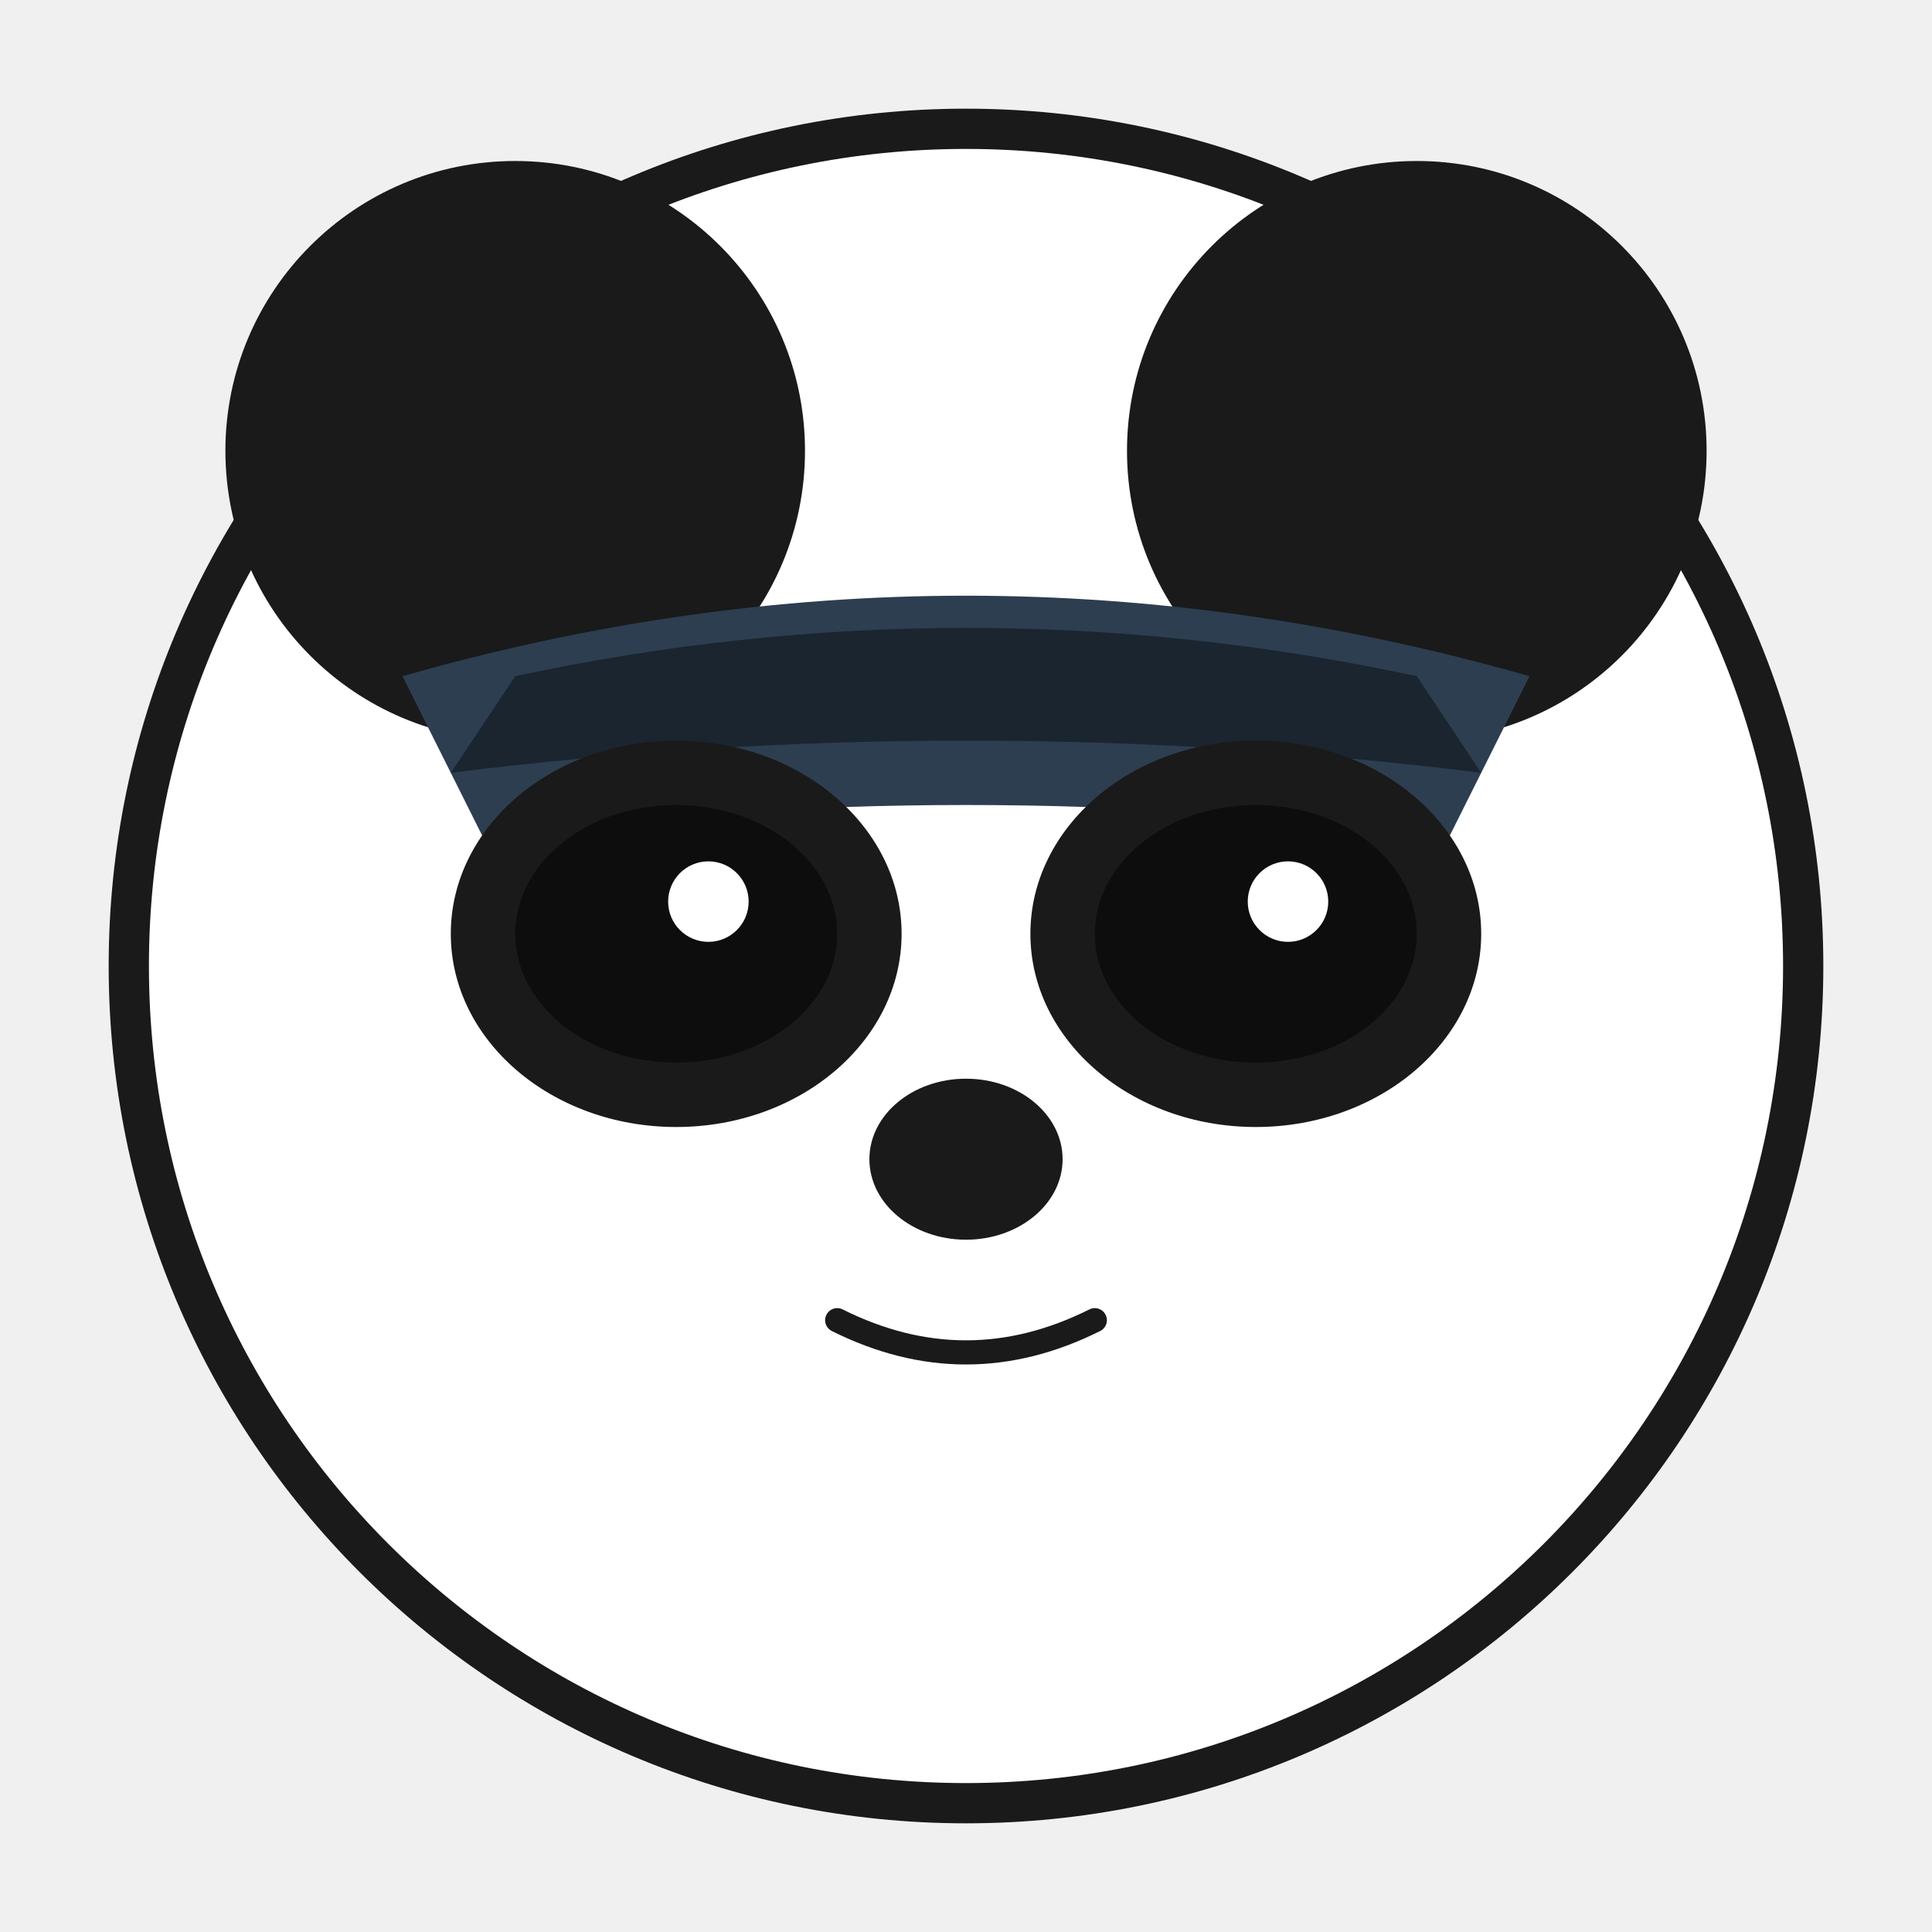
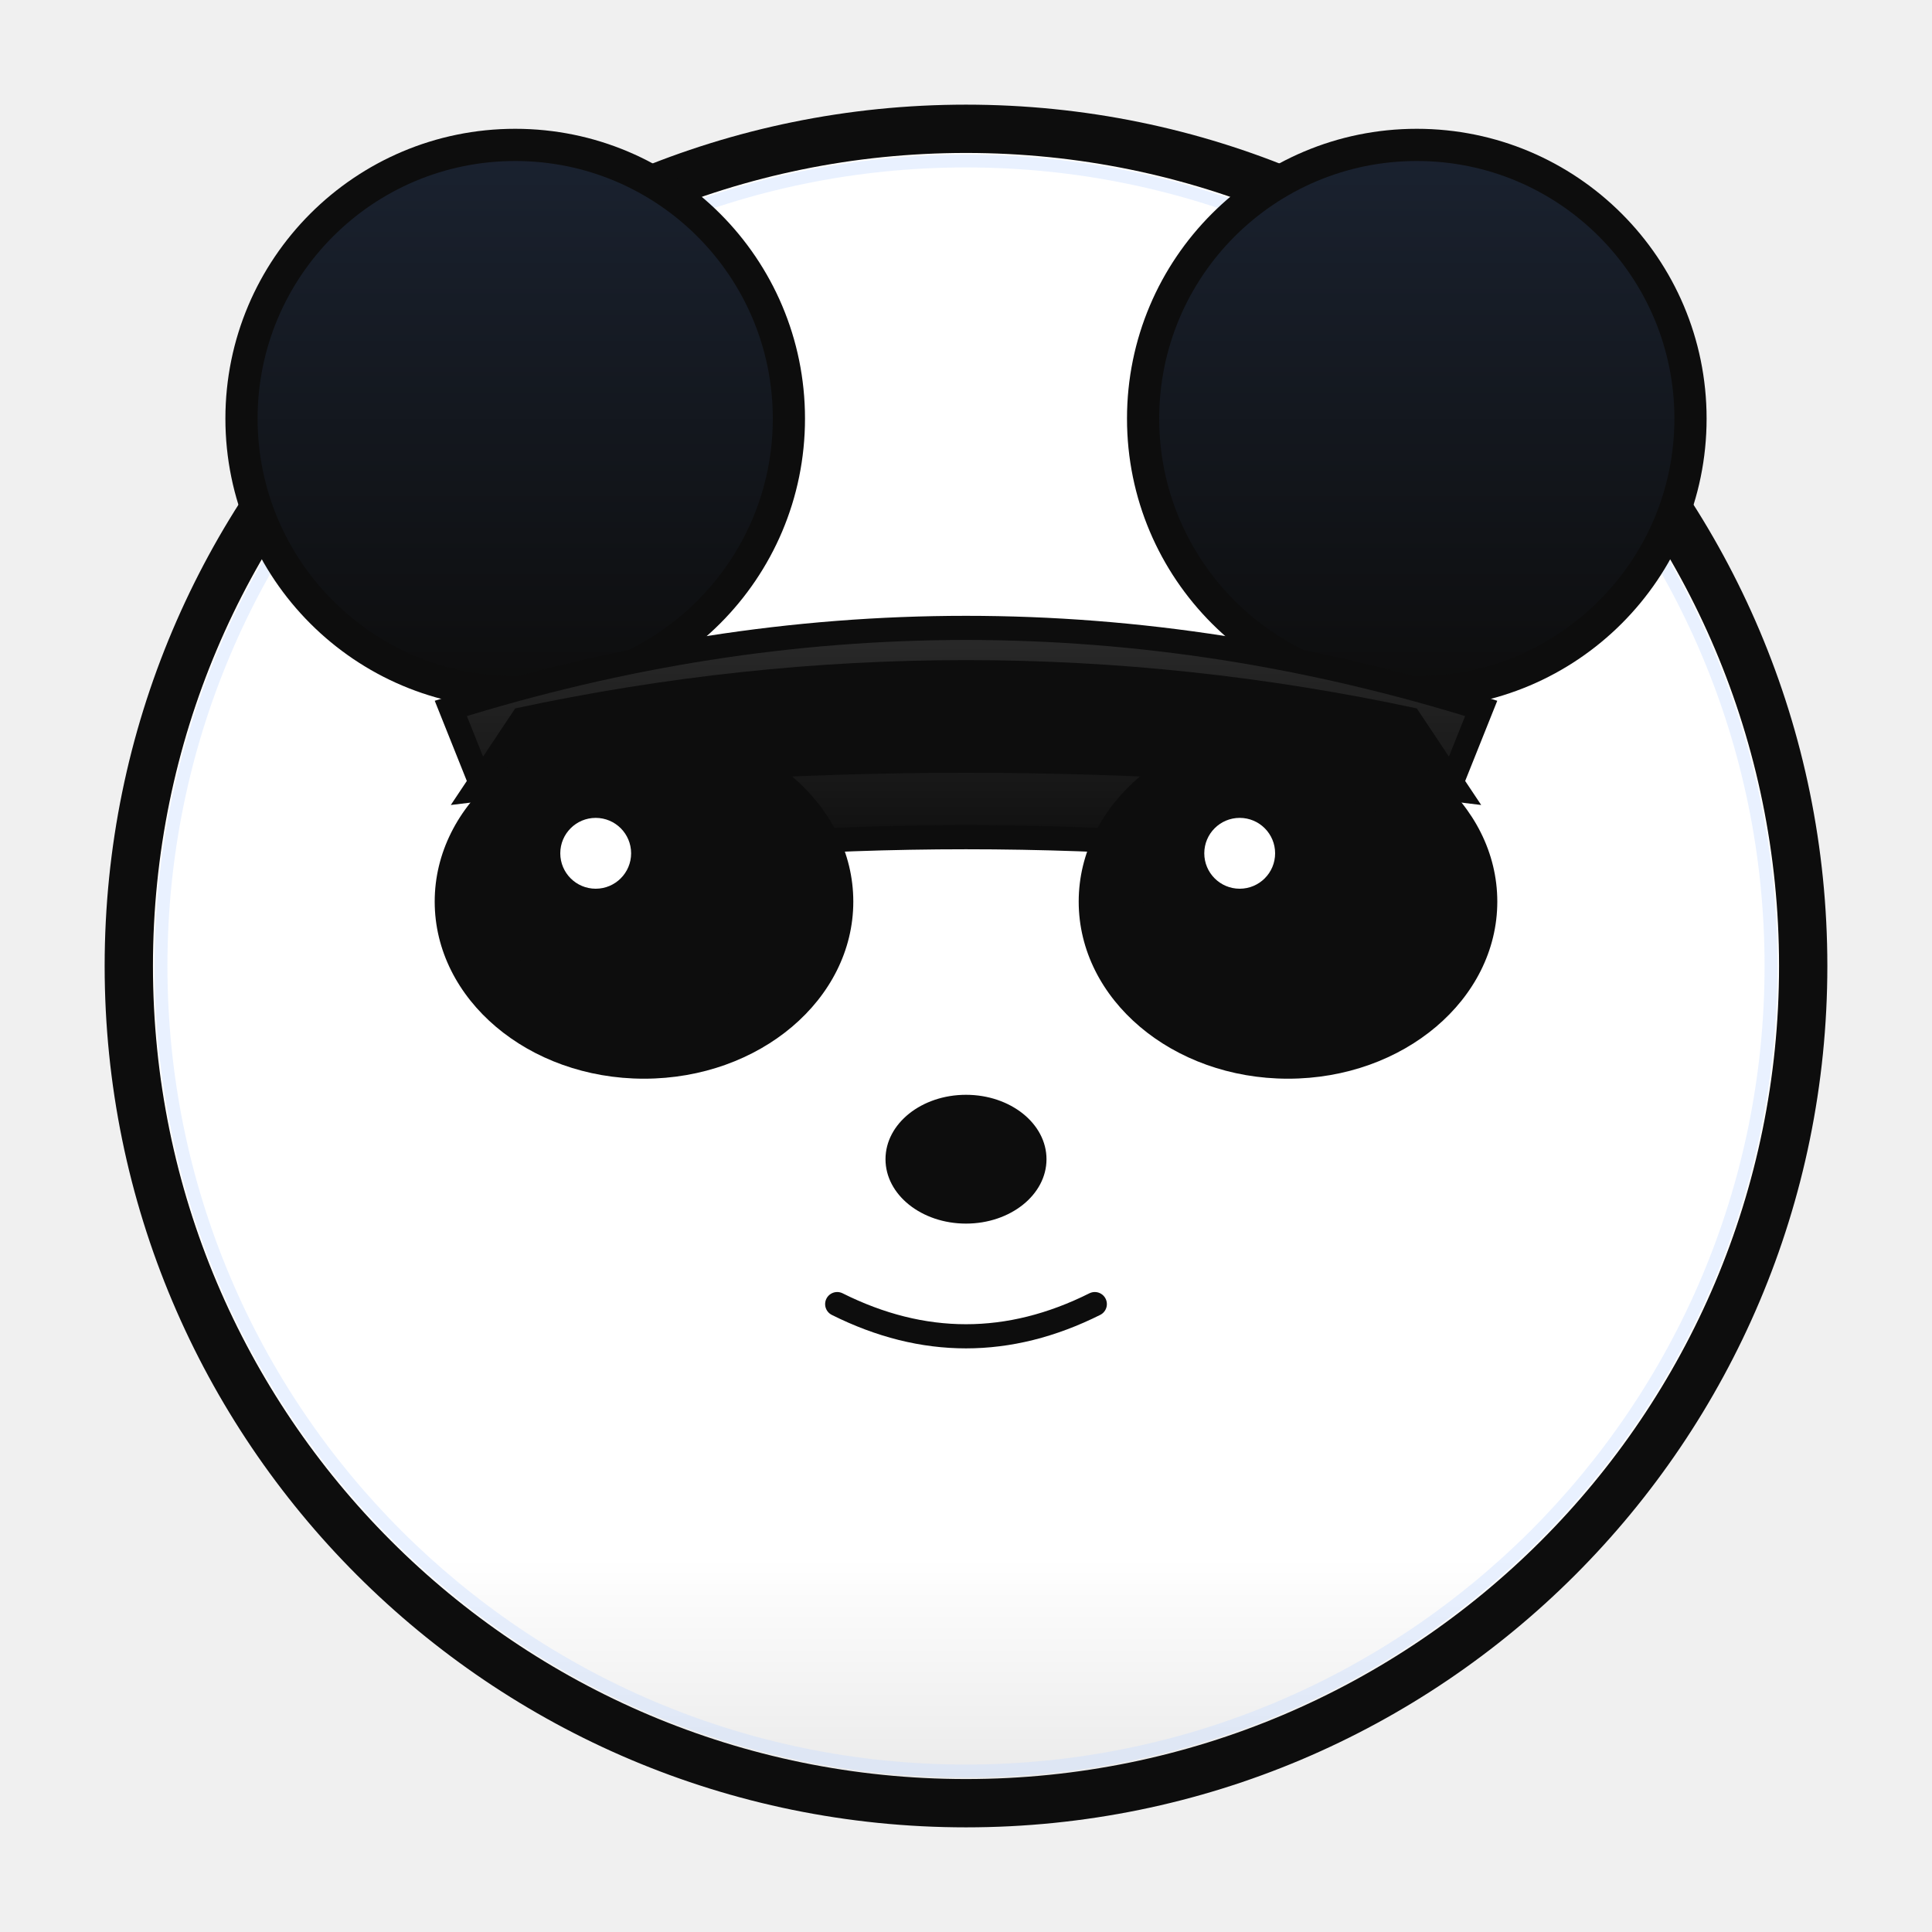
<svg xmlns="http://www.w3.org/2000/svg" viewBox="0 0 120 120" fill="none" aria-hidden="true">
-   <circle cx="60" cy="60" r="52" fill="white" stroke="#1a1a1a" stroke-width="2.5" />
-   <circle cx="32" cy="28" r="18" fill="#1a1a1a" />
-   <circle cx="88" cy="28" r="18" fill="#1a1a1a" />
-   <path d="M25 42 Q60 32 95 42 L90 52 Q60 48 30 52 Z" fill="#2c3e50" />
-   <path d="M88 42 L92 48 Q60 44 28 48 L32 42 Q60 36 88 42Z" fill="#1a252f" />
-   <ellipse cx="42" cy="58" rx="14" ry="12" fill="#1a1a1a" />
-   <ellipse cx="78" cy="58" rx="14" ry="12" fill="#1a1a1a" />
-   <ellipse cx="42" cy="58" rx="10" ry="8" fill="#0d0d0d" />
-   <ellipse cx="78" cy="58" rx="10" ry="8" fill="#0d0d0d" />
-   <circle cx="44" cy="56" r="2.5" fill="white" />
-   <circle cx="80" cy="56" r="2.5" fill="white" />
-   <ellipse cx="60" cy="72" rx="6" ry="5" fill="#1a1a1a" />
-   <path d="M52 82 Q60 86 68 82" stroke="#1a1a1a" stroke-width="1.5" fill="none" stroke-linecap="round" />
+   <defs>
+     <linearGradient id="face" x1="0%" y1="0%" x2="0%" y2="100%">
+       <stop offset="0%" style="stop-color:#fff" />
+       <stop offset="85%" style="stop-color:#fff" />
+       <stop offset="100%" style="stop-color:#e8e8e8" />
+     </linearGradient>
+     <linearGradient id="earShade" x1="0%" y1="0%" x2="0%" y2="100%">
+       <stop offset="0%" style="stop-color:#1a2230" />
+       <stop offset="100%" style="stop-color:#0d0d0d" />
+     </linearGradient>
+     <linearGradient id="bandanaShade" x1="0%" y1="0%" x2="0%" y2="100%">
+       <stop offset="0%" style="stop-color:#2a2a2a" />
+       <stop offset="100%" style="stop-color:#0d0d0d" />
+     </linearGradient>
+   </defs>
+   <circle cx="60" cy="60" r="52" fill="url(#face)" stroke="#0d0d0d" stroke-width="3" />
+   <circle cx="60" cy="60" r="50" fill="none" stroke="rgba(200,220,255,0.4)" stroke-width="0.8" />
+   <circle cx="32" cy="26" r="17" fill="url(#earShade)" stroke="#0d0d0d" stroke-width="2" />
+   <circle cx="88" cy="26" r="17" fill="url(#earShade)" stroke="#0d0d0d" stroke-width="2" />
+   <path d="M28 44 Q60 34 92 44 L88 54 Q60 50 32 54 Z" fill="url(#bandanaShade)" stroke="#0d0d0d" stroke-width="1.5" />
+   <path d="M88 44 L92 50 Q60 46 28 50 L32 44 Q60 38 88 44 Z" fill="#0d0d0d" />
+   <ellipse cx="40" cy="56" rx="13" ry="11" fill="#0d0d0d" />
+   <ellipse cx="80" cy="56" rx="13" ry="11" fill="#0d0d0d" />
+   <ellipse cx="40" cy="56" rx="9" ry="7" fill="#0d0d0d" />
+   <ellipse cx="80" cy="56" rx="9" ry="7" fill="#0d0d0d" />
+   <circle cx="37" cy="53" r="2.2" fill="white" />
+   <circle cx="77" cy="53" r="2.2" fill="white" />
+   <ellipse cx="60" cy="72" rx="5" ry="4" fill="#0d0d0d" />
+   <path d="M52 81 Q60 85 68 81" stroke="#0d0d0d" stroke-width="1.5" fill="none" stroke-linecap="round" />
</svg>
